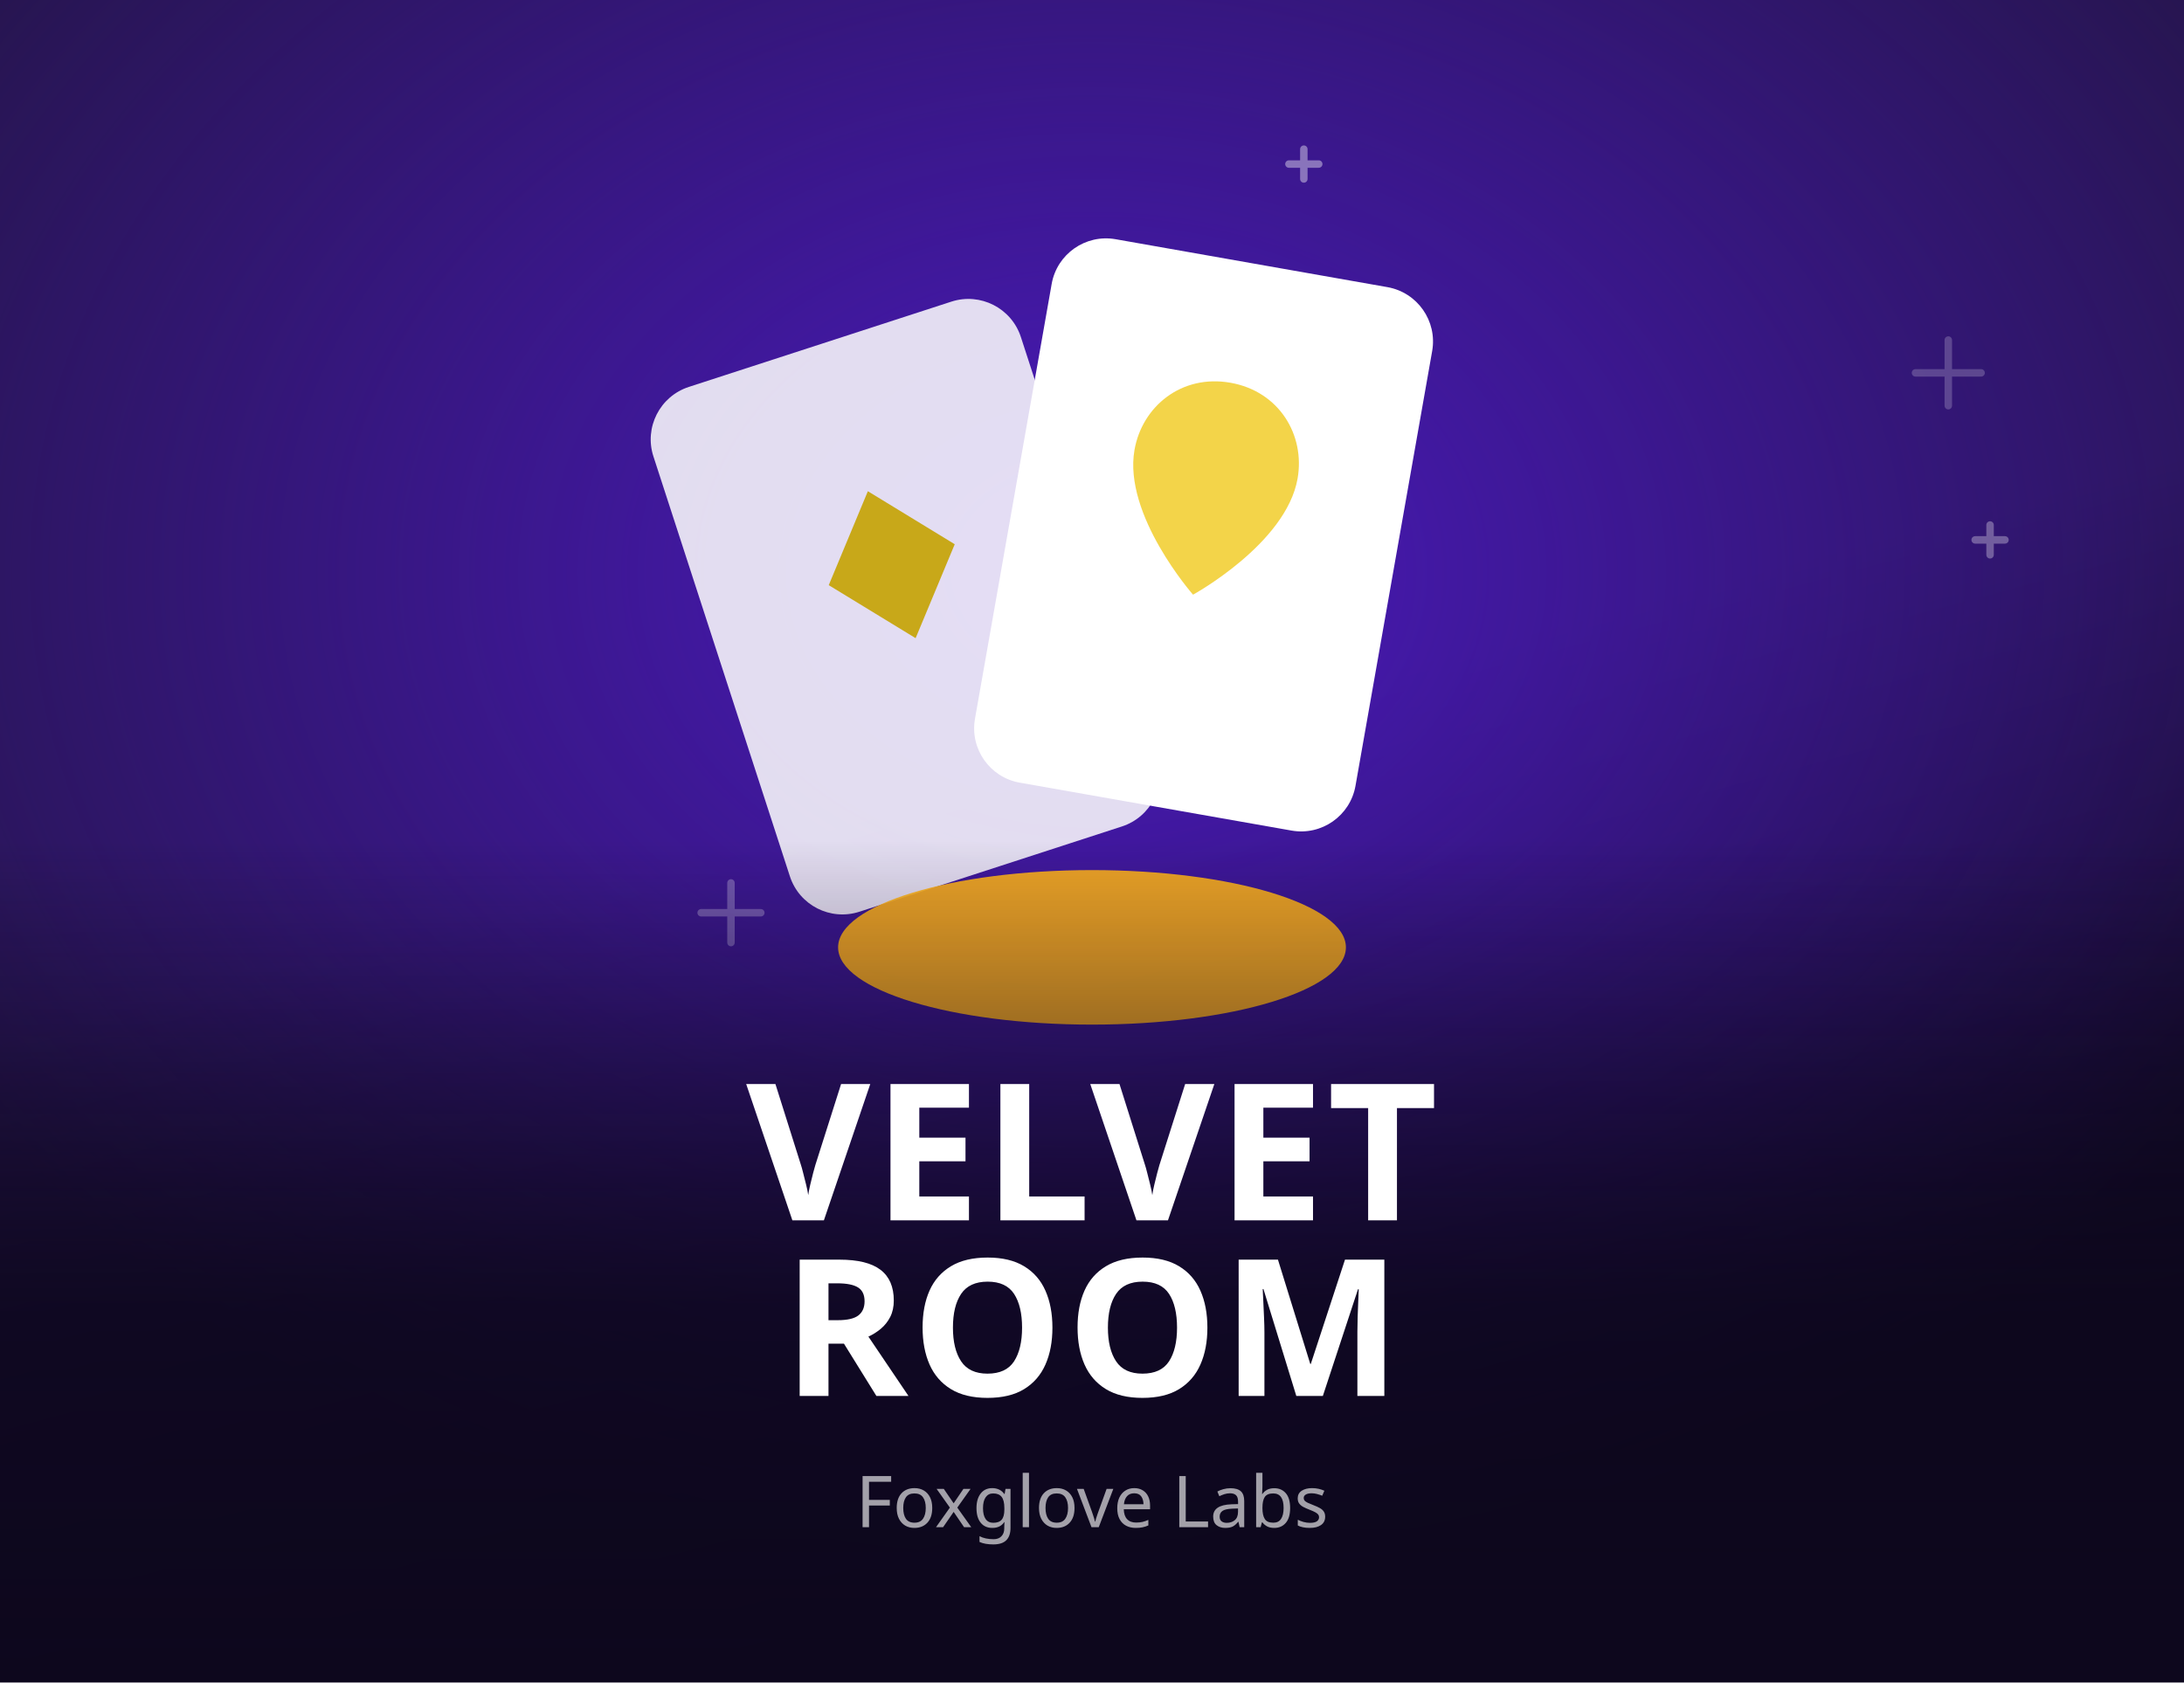
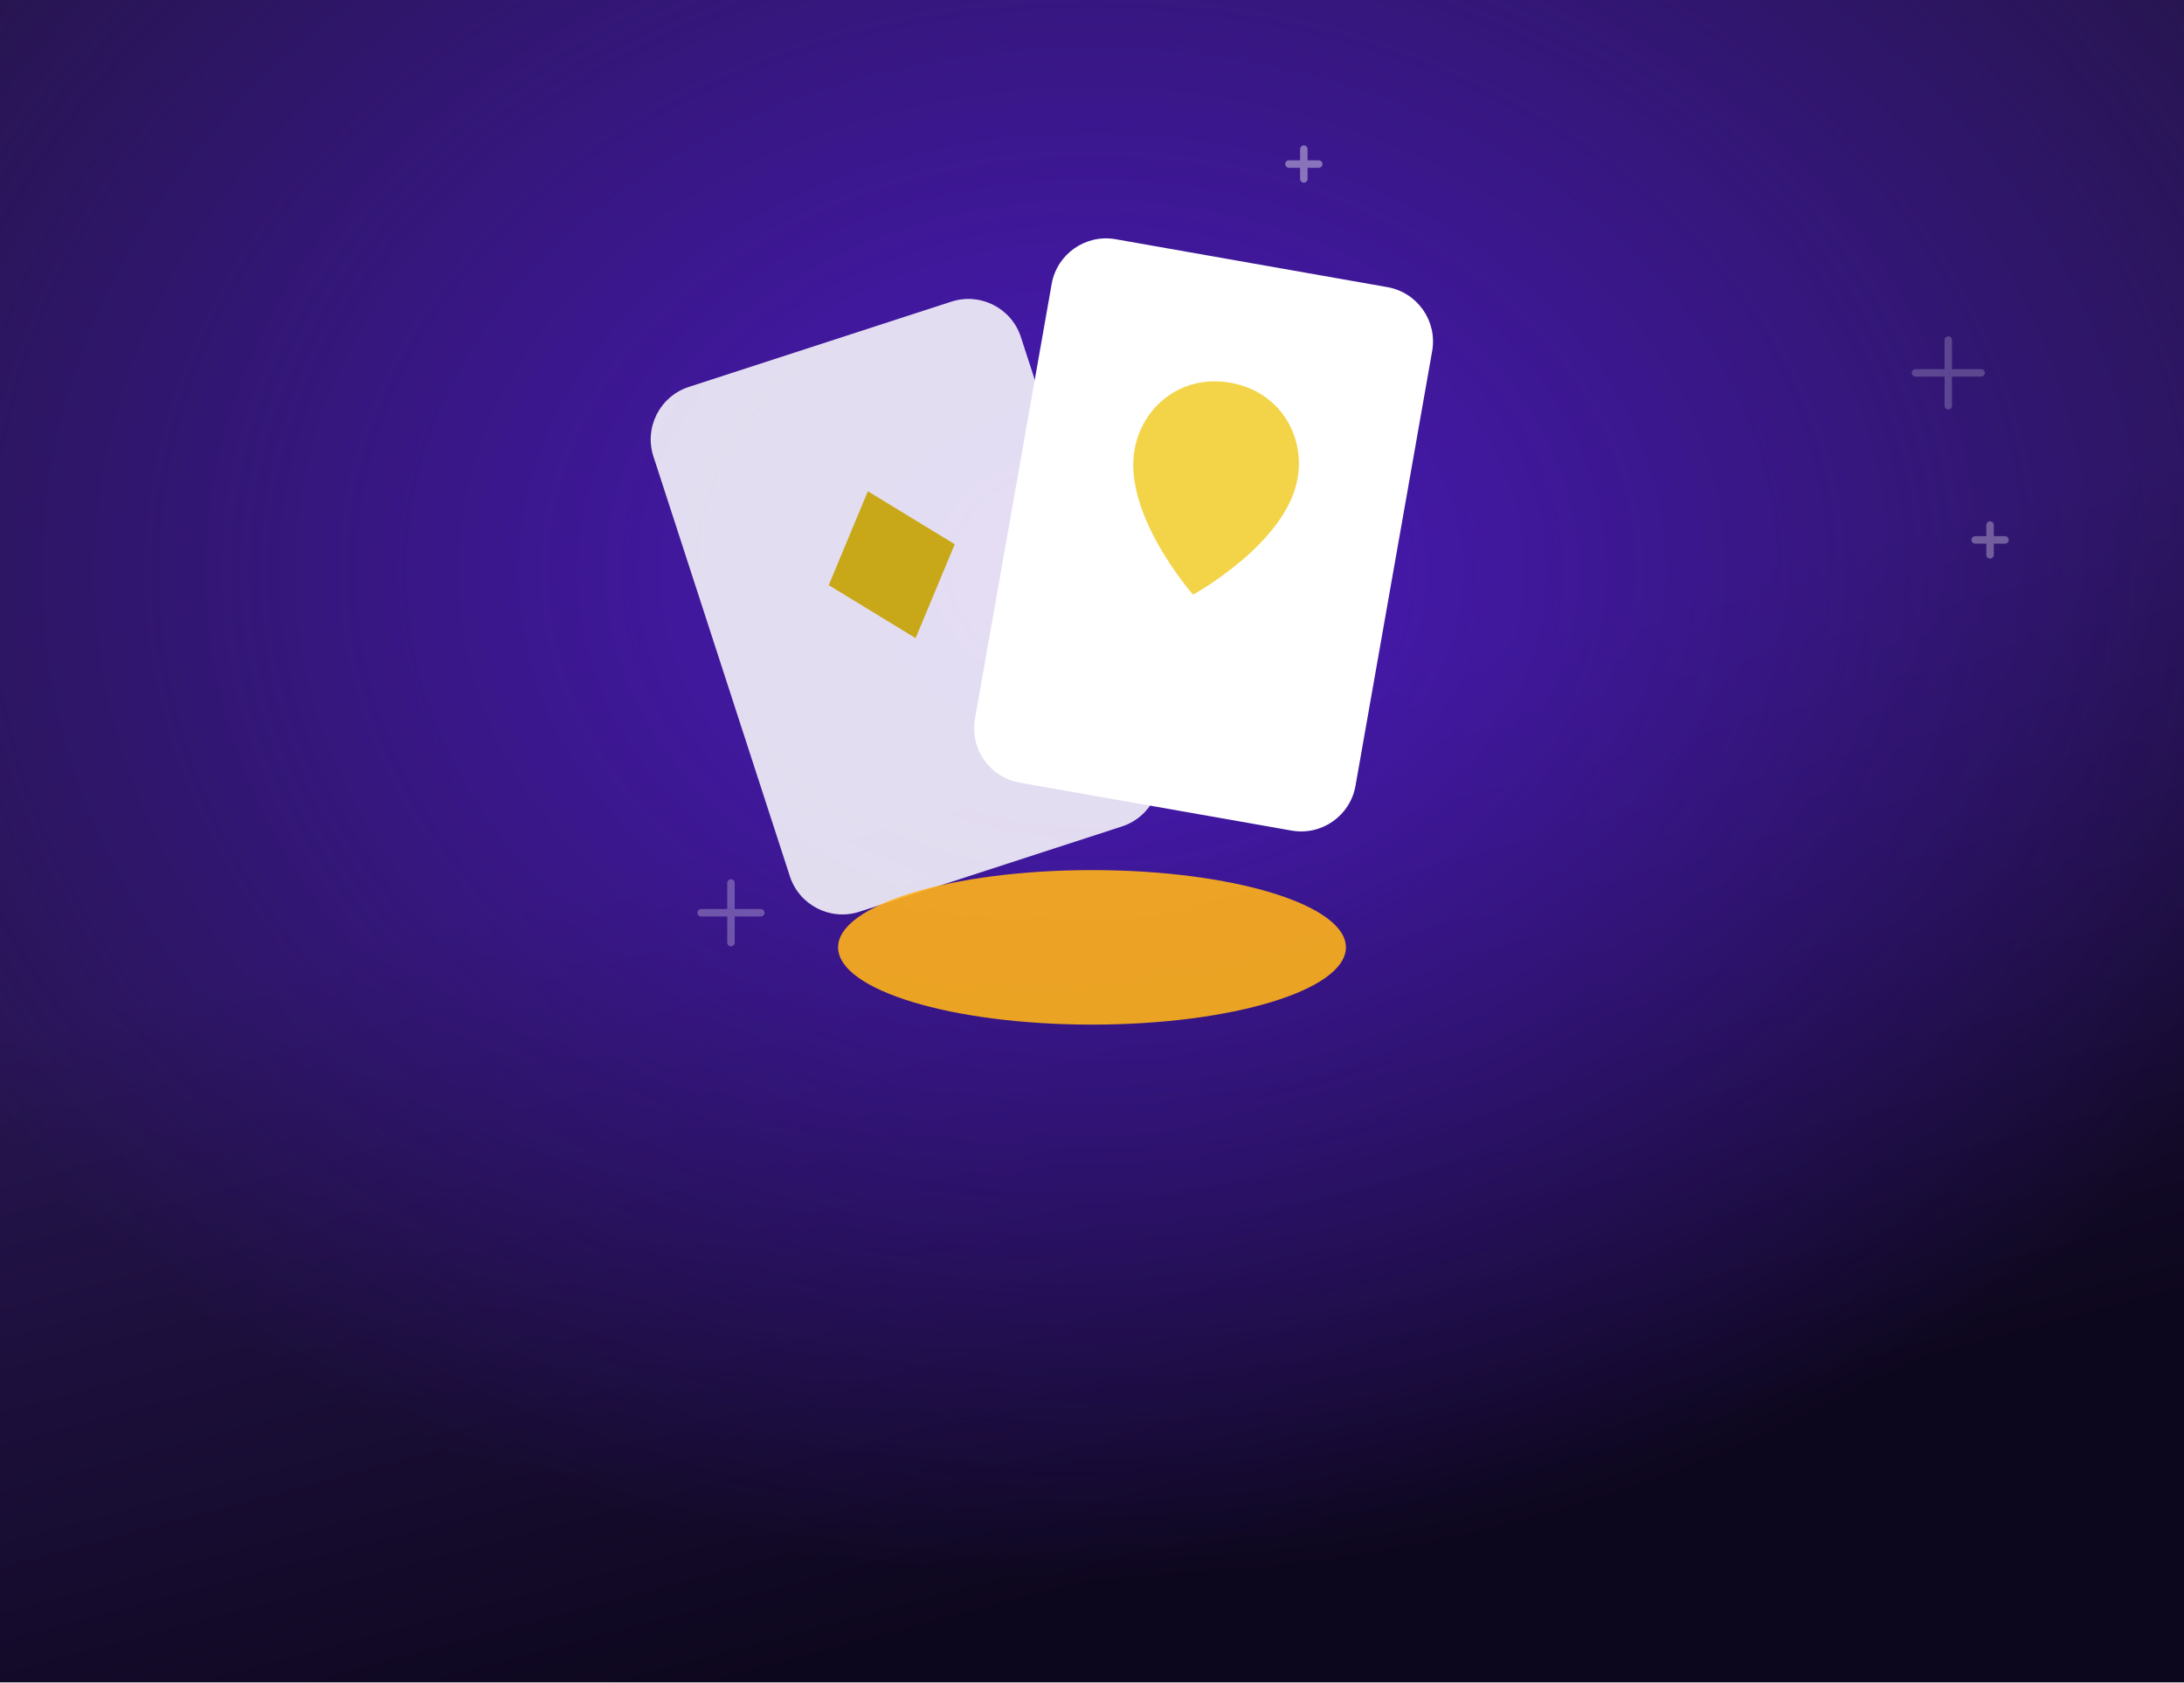
- <svg xmlns="http://www.w3.org/2000/svg" viewBox="0 0 732 564" width="732" height="564" role="img" aria-label="Velvet Room">
+ <svg xmlns="http://www.w3.org/2000/svg" viewBox="0 0 732 564" width="732" height="564" role="img" aria-label="Velvet Room by Foxglove Labs">
  <defs>
    <linearGradient id="bg" x1="0" y1="0" x2="0.35" y2="1">
      <stop offset="0" stop-color="hsl(258 58% 20%)" />
      <stop offset="0.55" stop-color="hsl(258 58% 20%)" />
      <stop offset="1" stop-color="hsl(258 62% 7%)" />
    </linearGradient>
    <radialGradient id="glow" cx="0.5" cy="0.34" r="0.6">
      <stop offset="0" stop-color="hsl(258 78% 46%)" stop-opacity="0.85" />
      <stop offset="1" stop-color="hsl(258 78% 46%)" stop-opacity="0" />
    </radialGradient>
-     <linearGradient id="foot" x1="0" y1="0" x2="0" y2="1">
-       <stop offset="0" stop-color="hsl(258 62% 7%)" stop-opacity="0" />
-       <stop offset="0.55" stop-color="hsl(258 62% 7%)" stop-opacity="0.85" />
-       <stop offset="1" stop-color="hsl(258 62% 7%)" />
-     </linearGradient>
  </defs>
  <rect width="732" height="564" fill="url(#bg)" />
  <rect width="732" height="564" fill="url(#glow)" />
  <path d="M437 50v10M432 55h10" stroke="#fff" stroke-width="2.5" stroke-linecap="round" opacity="0.40" />
  <path d="M245 296v20M235 306h20" stroke="#fff" stroke-width="2.5" stroke-linecap="round" opacity="0.27" />
  <path d="M653 114v22M642 125h22" stroke="#fff" stroke-width="2.5" stroke-linecap="round" opacity="0.21" />
  <path d="M358 151v12M352 157h12" stroke="#fff" stroke-width="2.5" stroke-linecap="round" opacity="0.18" />
  <path d="M667 176v10M662 181h10" stroke="#fff" stroke-width="2.5" stroke-linecap="round" opacity="0.31" />
  <g transform="translate(181.0 6.8) scale(1.85)">
    <g transform="rotate(-18 100 110)">
      <rect x="34" y="46" width="70" height="100" rx="10" fill="#fff" opacity="0.85" />
      <path d="M69 74 l12 14-12 14-12-14 12-14Z" fill="hsl(49 78% 44%)" />
    </g>
    <g transform="rotate(10 100 110)">
      <rect x="82" y="40" width="70" height="100" rx="10" fill="#fff" />
      <path d="M117 62c9 0 15 7 15 15 0 12-15 24-15 24s-15-12-15-24c0-8 6-15 15-15Z" fill="hsl(49 88% 62%)" />
    </g>
    <ellipse cx="100" cy="168" rx="46" ry="14" fill="#FFB319" opacity="0.9" />
  </g>
-   <rect y="282" width="732" height="282" fill="url(#foot)" />
-   <text x="366" y="409.12" text-anchor="middle" font-family="'Space Grotesk',system-ui,sans-serif" font-size="64" font-weight="700" letter-spacing="1" fill="#fff">VELVET</text>
-   <text x="366" y="468" text-anchor="middle" font-family="'Space Grotesk',system-ui,sans-serif" font-size="64" font-weight="700" letter-spacing="1" fill="#fff">ROOM</text>
-   <text x="366" y="512" text-anchor="middle" font-family="'DM Sans',system-ui,sans-serif" font-size="24" font-weight="500" fill="#fff" opacity="0.62">Foxglove Labs</text>
</svg>
